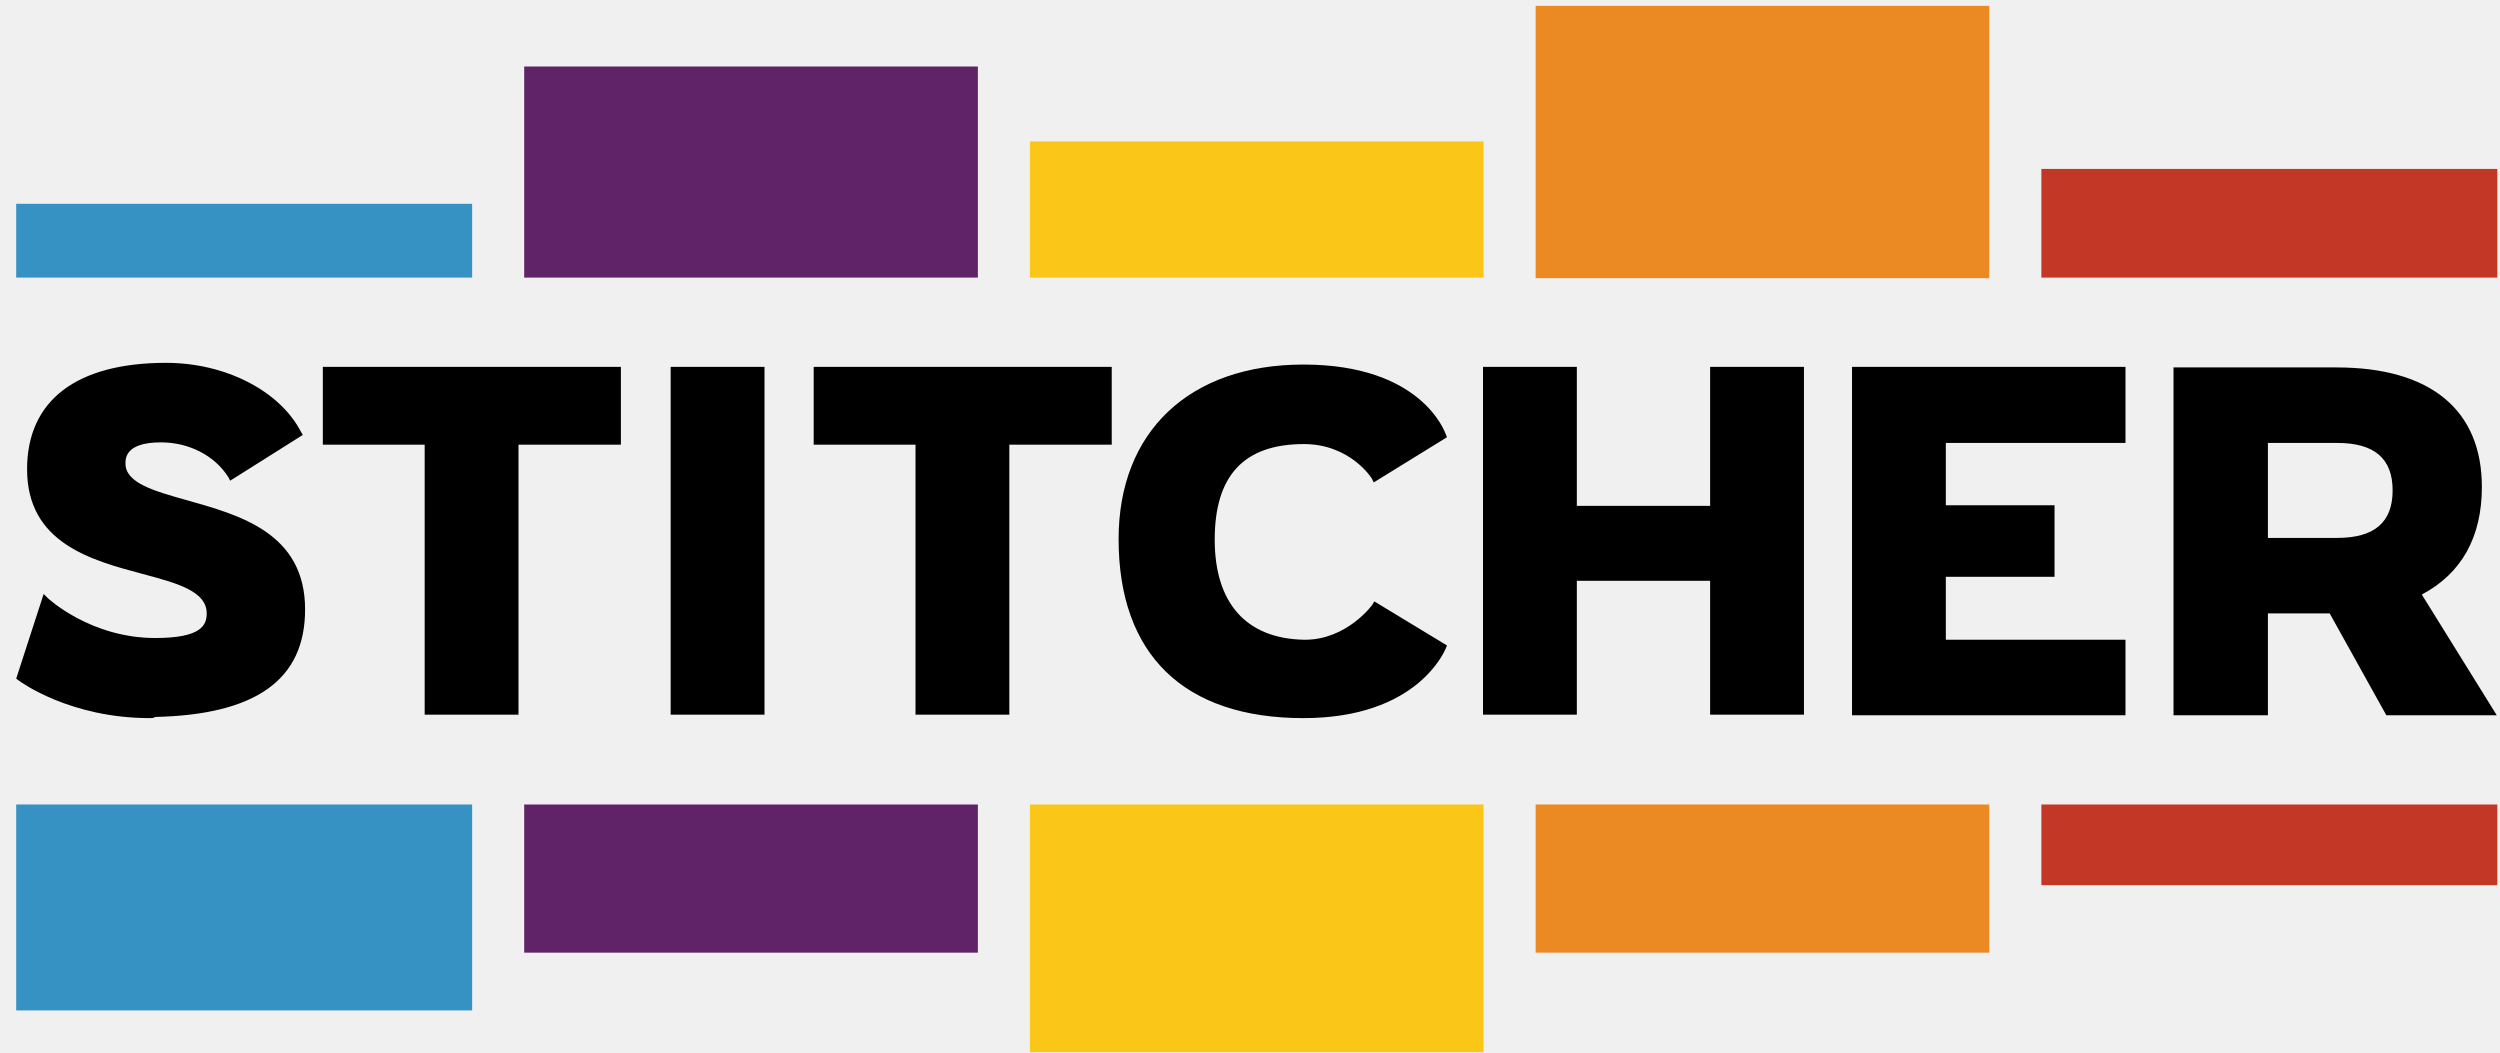
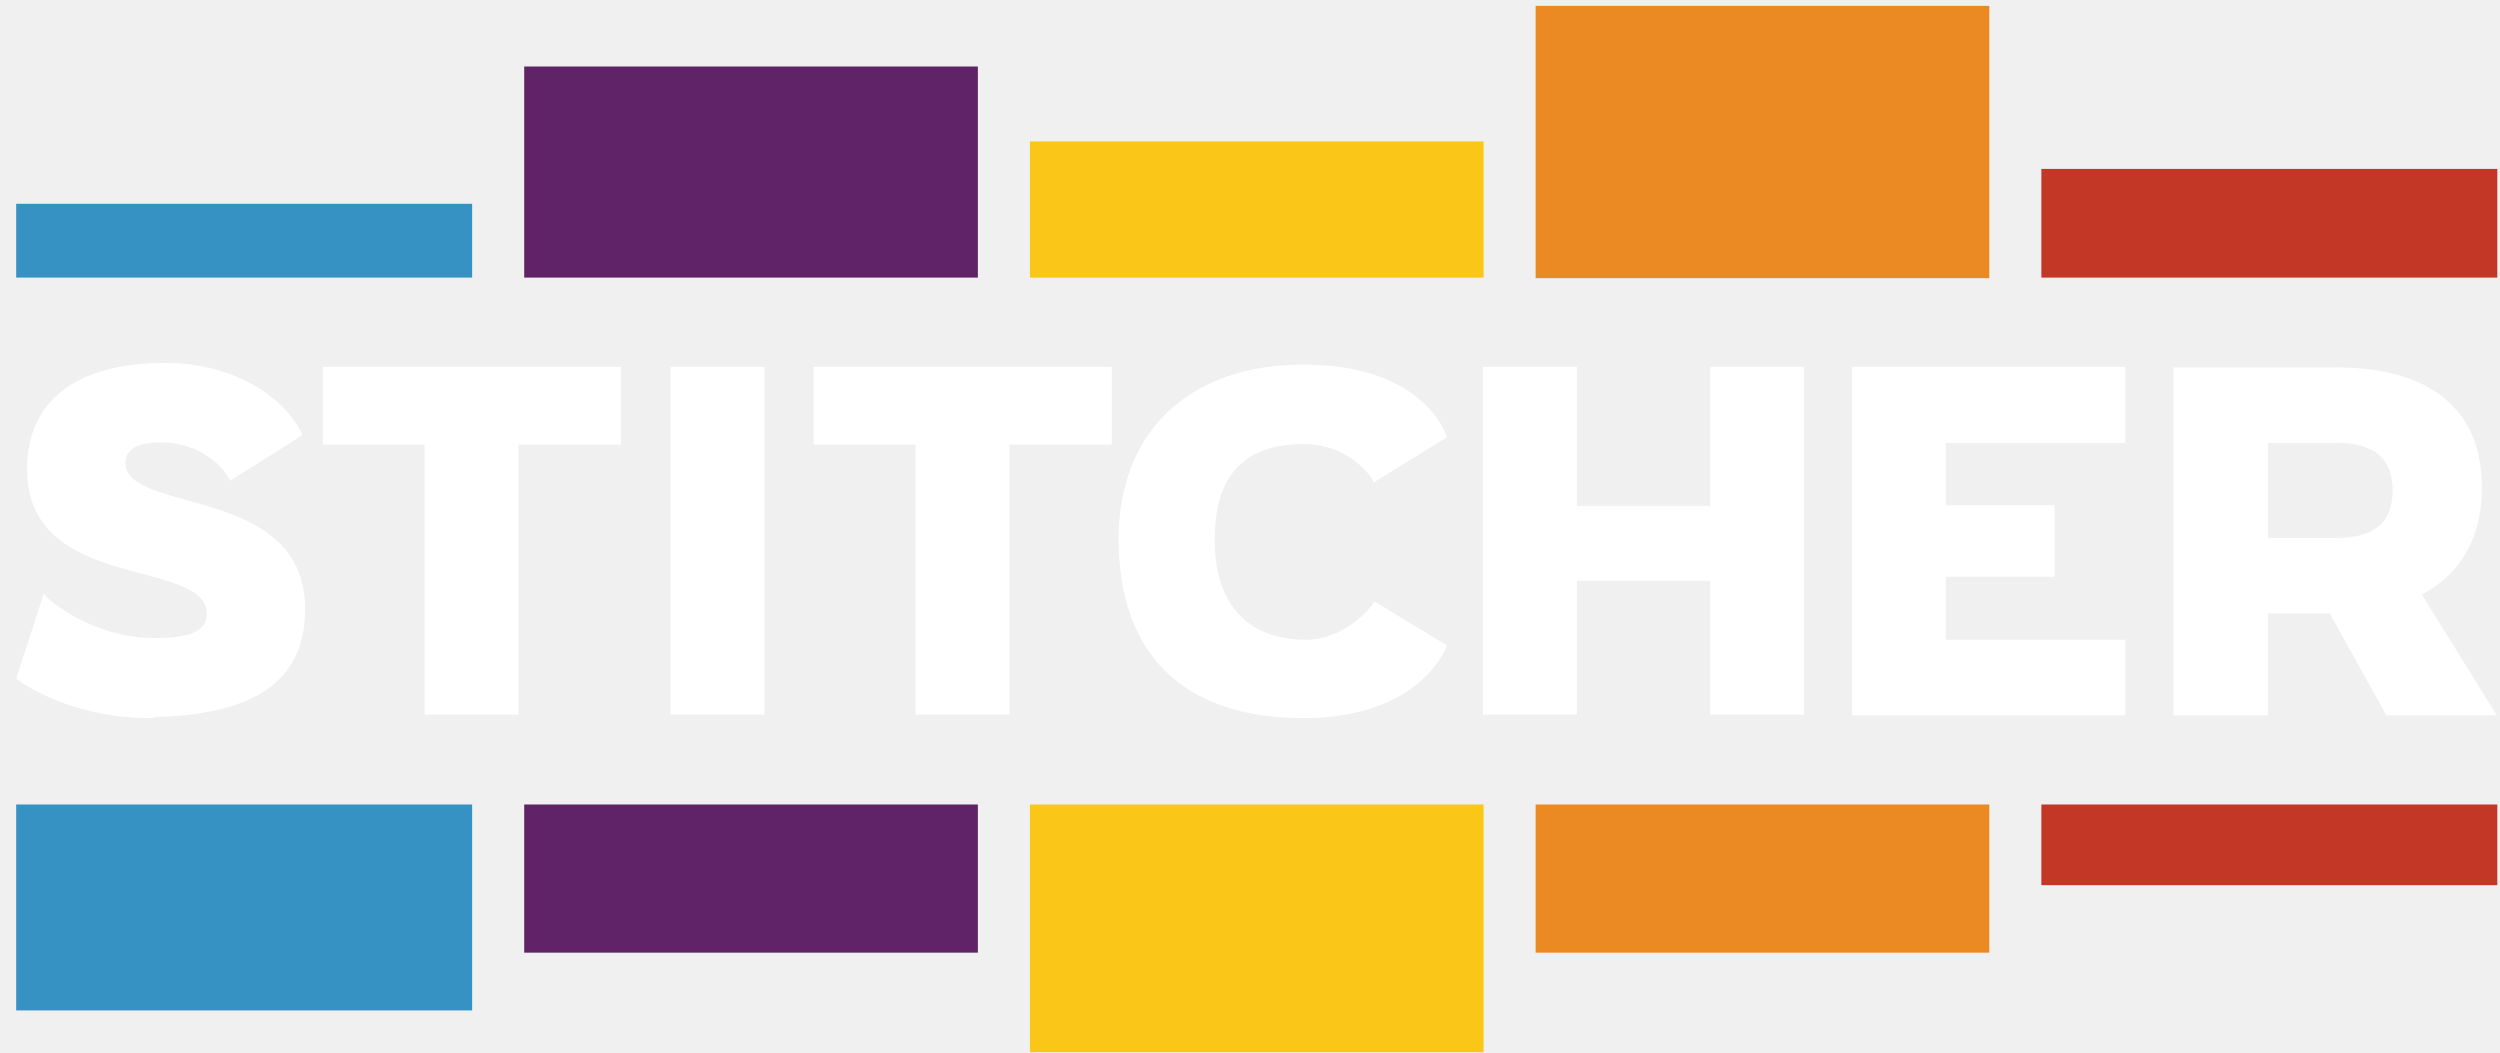
<svg xmlns="http://www.w3.org/2000/svg" width="95" height="40" viewBox="0 0 140 59" version="1.1" class="ml-lg-4" data-v-0dad317e="">
  <g id="Page-1" stroke="none" stroke-width="1" fill="none" fill-rule="evenodd" data-v-0dad317e="">
    <g id="stitcherLogo" transform="translate(0.717172, 0.136364)" fill-rule="nonzero" data-v-0dad317e="">
      <g id="Group" data-v-0dad317e="">
        <rect id="XMLID_232_" fill="#EB8A23" x="85.293" y="0.192" width="25.428" height="15.263" data-v-0dad317e="" />
        <rect id="XMLID_231_" fill="#FAC617" x="56.948" y="7.792" width="25.428" height="7.632" data-v-0dad317e="" />
        <rect id="XMLID_230_" fill="#612368" x="28.602" y="3.591" width="25.428" height="11.832" data-v-0dad317e="" />
        <rect id="Rectangle" fill="#3792C4" x="0.128" y="11.287" width="25.556" height="4.136" data-v-0dad317e="" />
        <rect id="XMLID_229_" fill="#C33727" x="113.639" y="9.331" width="25.556" height="6.092" data-v-0dad317e="" />
      </g>
      <g id="Group" transform="translate(0, 44.8913)" data-v-0dad317e="">
        <rect id="XMLID_235_" fill="#EB8A23" x="85.293" y="0.064" width="25.428" height="8.305" data-v-0dad317e="" />
        <rect id="XMLID_234_" fill="#FAC617" x="56.948" y="0.064" width="25.428" height="13.884" data-v-0dad317e="" />
        <rect id="XMLID_233_" fill="#612368" x="28.602" y="0.064" width="25.428" height="8.305" data-v-0dad317e="" />
        <rect id="Rectangle" fill="#3792C4" x="0.128" y="0.064" width="25.556" height="11.543" data-v-0dad317e="" />
        <rect id="XMLID_228_" fill="#C33727" x="113.639" y="0.064" width="25.556" height="4.521" data-v-0dad317e="" />
      </g>
-       <path d="M72.275,40.114 C65.573,40.114 61.918,36.554 61.918,30.077 C61.918,24.049 65.894,20.297 72.275,20.297 C78.88,20.297 80.195,24.049 80.259,24.209 L80.323,24.37 L76.219,26.903 L76.123,26.71 C76.123,26.678 74.904,24.754 72.307,24.754 C68.94,24.754 67.305,26.518 67.305,30.109 C67.305,33.668 69.068,35.657 72.307,35.721 L72.371,35.721 C74.712,35.721 76.155,33.765 76.155,33.733 L76.251,33.572 L80.323,36.041 L80.259,36.202 C80.195,36.33 78.688,40.114 72.275,40.114 Z M103.026,39.921 L103.026,20.426 L118.353,20.426 L118.353,24.69 L108.284,24.69 L108.284,28.185 L114.377,28.185 L114.377,32.193 L108.284,32.193 L108.284,35.721 L118.353,35.721 L118.353,39.953 L103.026,39.953 L103.026,39.921 Z M95.073,39.921 L95.073,32.418 L87.602,32.418 L87.602,39.921 L82.343,39.921 L82.343,20.426 L87.602,20.426 L87.602,28.217 L95.073,28.217 L95.073,20.426 L100.332,20.426 L100.332,39.921 L95.073,39.921 Z M50.535,39.921 L50.535,24.786 L44.827,24.786 L44.827,20.426 L61.533,20.426 L61.533,24.786 L55.793,24.786 L55.793,39.921 L50.535,39.921 Z M36.811,39.921 L36.811,20.426 L42.07,20.426 L42.07,39.921 L36.811,39.921 Z M134.963,33.188 C137.207,32.001 138.329,29.949 138.329,27.159 C138.329,22.83 135.443,20.458 130.185,20.458 L121.046,20.458 L121.046,39.953 L126.337,39.953 L126.337,34.246 L129.8,34.246 L132.974,39.953 L139.163,39.953 L134.963,33.188 Z M130.217,30.013 L126.337,30.013 L126.337,24.69 L130.217,24.69 C132.301,24.69 133.327,25.556 133.327,27.352 C133.327,29.147 132.301,30.013 130.217,30.013 Z M7.632,40.114 C3.142,40.114 0.385,38.093 0.257,37.997 L0.128,37.901 L1.667,33.155 L1.892,33.38 C1.924,33.412 4.297,35.624 7.92,35.624 C10.485,35.624 10.806,34.919 10.806,34.246 C10.806,32.995 9.139,32.546 7.215,32.033 C4.329,31.264 0.738,30.302 0.738,26.165 C0.738,22.317 3.495,20.201 8.529,20.201 C11.864,20.201 14.91,21.772 16.097,24.081 L16.193,24.241 L12.121,26.807 L12.024,26.614 C11.255,25.396 9.812,24.658 8.241,24.658 C6.253,24.658 6.253,25.556 6.253,25.845 C6.253,26.935 7.856,27.384 9.684,27.897 C12.634,28.73 16.321,29.724 16.321,34.021 C16.321,37.965 13.564,39.921 7.92,40.049 C7.824,40.114 7.728,40.114 7.632,40.114 Z M23.023,39.921 L23.023,24.786 L17.315,24.786 L17.315,20.426 L34.021,20.426 L34.021,24.786 L28.282,24.786 L28.282,39.921 L23.023,39.921 Z" id="Shape" fill="#000000" data-v-0dad317e="" />
+       <path d="M72.275,40.114 C65.573,40.114 61.918,36.554 61.918,30.077 C61.918,24.049 65.894,20.297 72.275,20.297 C78.88,20.297 80.195,24.049 80.259,24.209 L80.323,24.37 L76.219,26.903 L76.123,26.71 C76.123,26.678 74.904,24.754 72.307,24.754 C68.94,24.754 67.305,26.518 67.305,30.109 C67.305,33.668 69.068,35.657 72.307,35.721 L72.371,35.721 C74.712,35.721 76.155,33.765 76.155,33.733 L76.251,33.572 L80.323,36.041 L80.259,36.202 C80.195,36.33 78.688,40.114 72.275,40.114 Z M103.026,39.921 L103.026,20.426 L118.353,20.426 L118.353,24.69 L108.284,24.69 L108.284,28.185 L114.377,28.185 L114.377,32.193 L108.284,32.193 L108.284,35.721 L118.353,35.721 L118.353,39.953 L103.026,39.953 L103.026,39.921 Z M95.073,39.921 L95.073,32.418 L87.602,32.418 L87.602,39.921 L82.343,39.921 L82.343,20.426 L87.602,20.426 L87.602,28.217 L95.073,28.217 L95.073,20.426 L100.332,20.426 L100.332,39.921 L95.073,39.921 Z M50.535,39.921 L50.535,24.786 L44.827,24.786 L44.827,20.426 L61.533,20.426 L61.533,24.786 L55.793,24.786 L55.793,39.921 L50.535,39.921 Z M36.811,39.921 L36.811,20.426 L42.07,20.426 L42.07,39.921 L36.811,39.921 Z M134.963,33.188 C137.207,32.001 138.329,29.949 138.329,27.159 C138.329,22.83 135.443,20.458 130.185,20.458 L121.046,20.458 L121.046,39.953 L126.337,39.953 L126.337,34.246 L129.8,34.246 L132.974,39.953 L139.163,39.953 L134.963,33.188 Z M130.217,30.013 L126.337,30.013 L126.337,24.69 L130.217,24.69 C132.301,24.69 133.327,25.556 133.327,27.352 C133.327,29.147 132.301,30.013 130.217,30.013 Z M7.632,40.114 C3.142,40.114 0.385,38.093 0.257,37.997 L0.128,37.901 L1.667,33.155 L1.892,33.38 C1.924,33.412 4.297,35.624 7.92,35.624 C10.485,35.624 10.806,34.919 10.806,34.246 C10.806,32.995 9.139,32.546 7.215,32.033 C4.329,31.264 0.738,30.302 0.738,26.165 C0.738,22.317 3.495,20.201 8.529,20.201 C11.864,20.201 14.91,21.772 16.097,24.081 L16.193,24.241 L12.121,26.807 L12.024,26.614 C11.255,25.396 9.812,24.658 8.241,24.658 C6.253,24.658 6.253,25.556 6.253,25.845 C6.253,26.935 7.856,27.384 9.684,27.897 C12.634,28.73 16.321,29.724 16.321,34.021 C16.321,37.965 13.564,39.921 7.92,40.049 C7.824,40.114 7.728,40.114 7.632,40.114 Z M23.023,39.921 L23.023,24.786 L17.315,24.786 L17.315,20.426 L34.021,20.426 L34.021,24.786 L28.282,24.786 L28.282,39.921 L23.023,39.921 Z" id="Shape" fill="#ffffff" data-v-0dad317e="" />
    </g>
  </g>
</svg>
